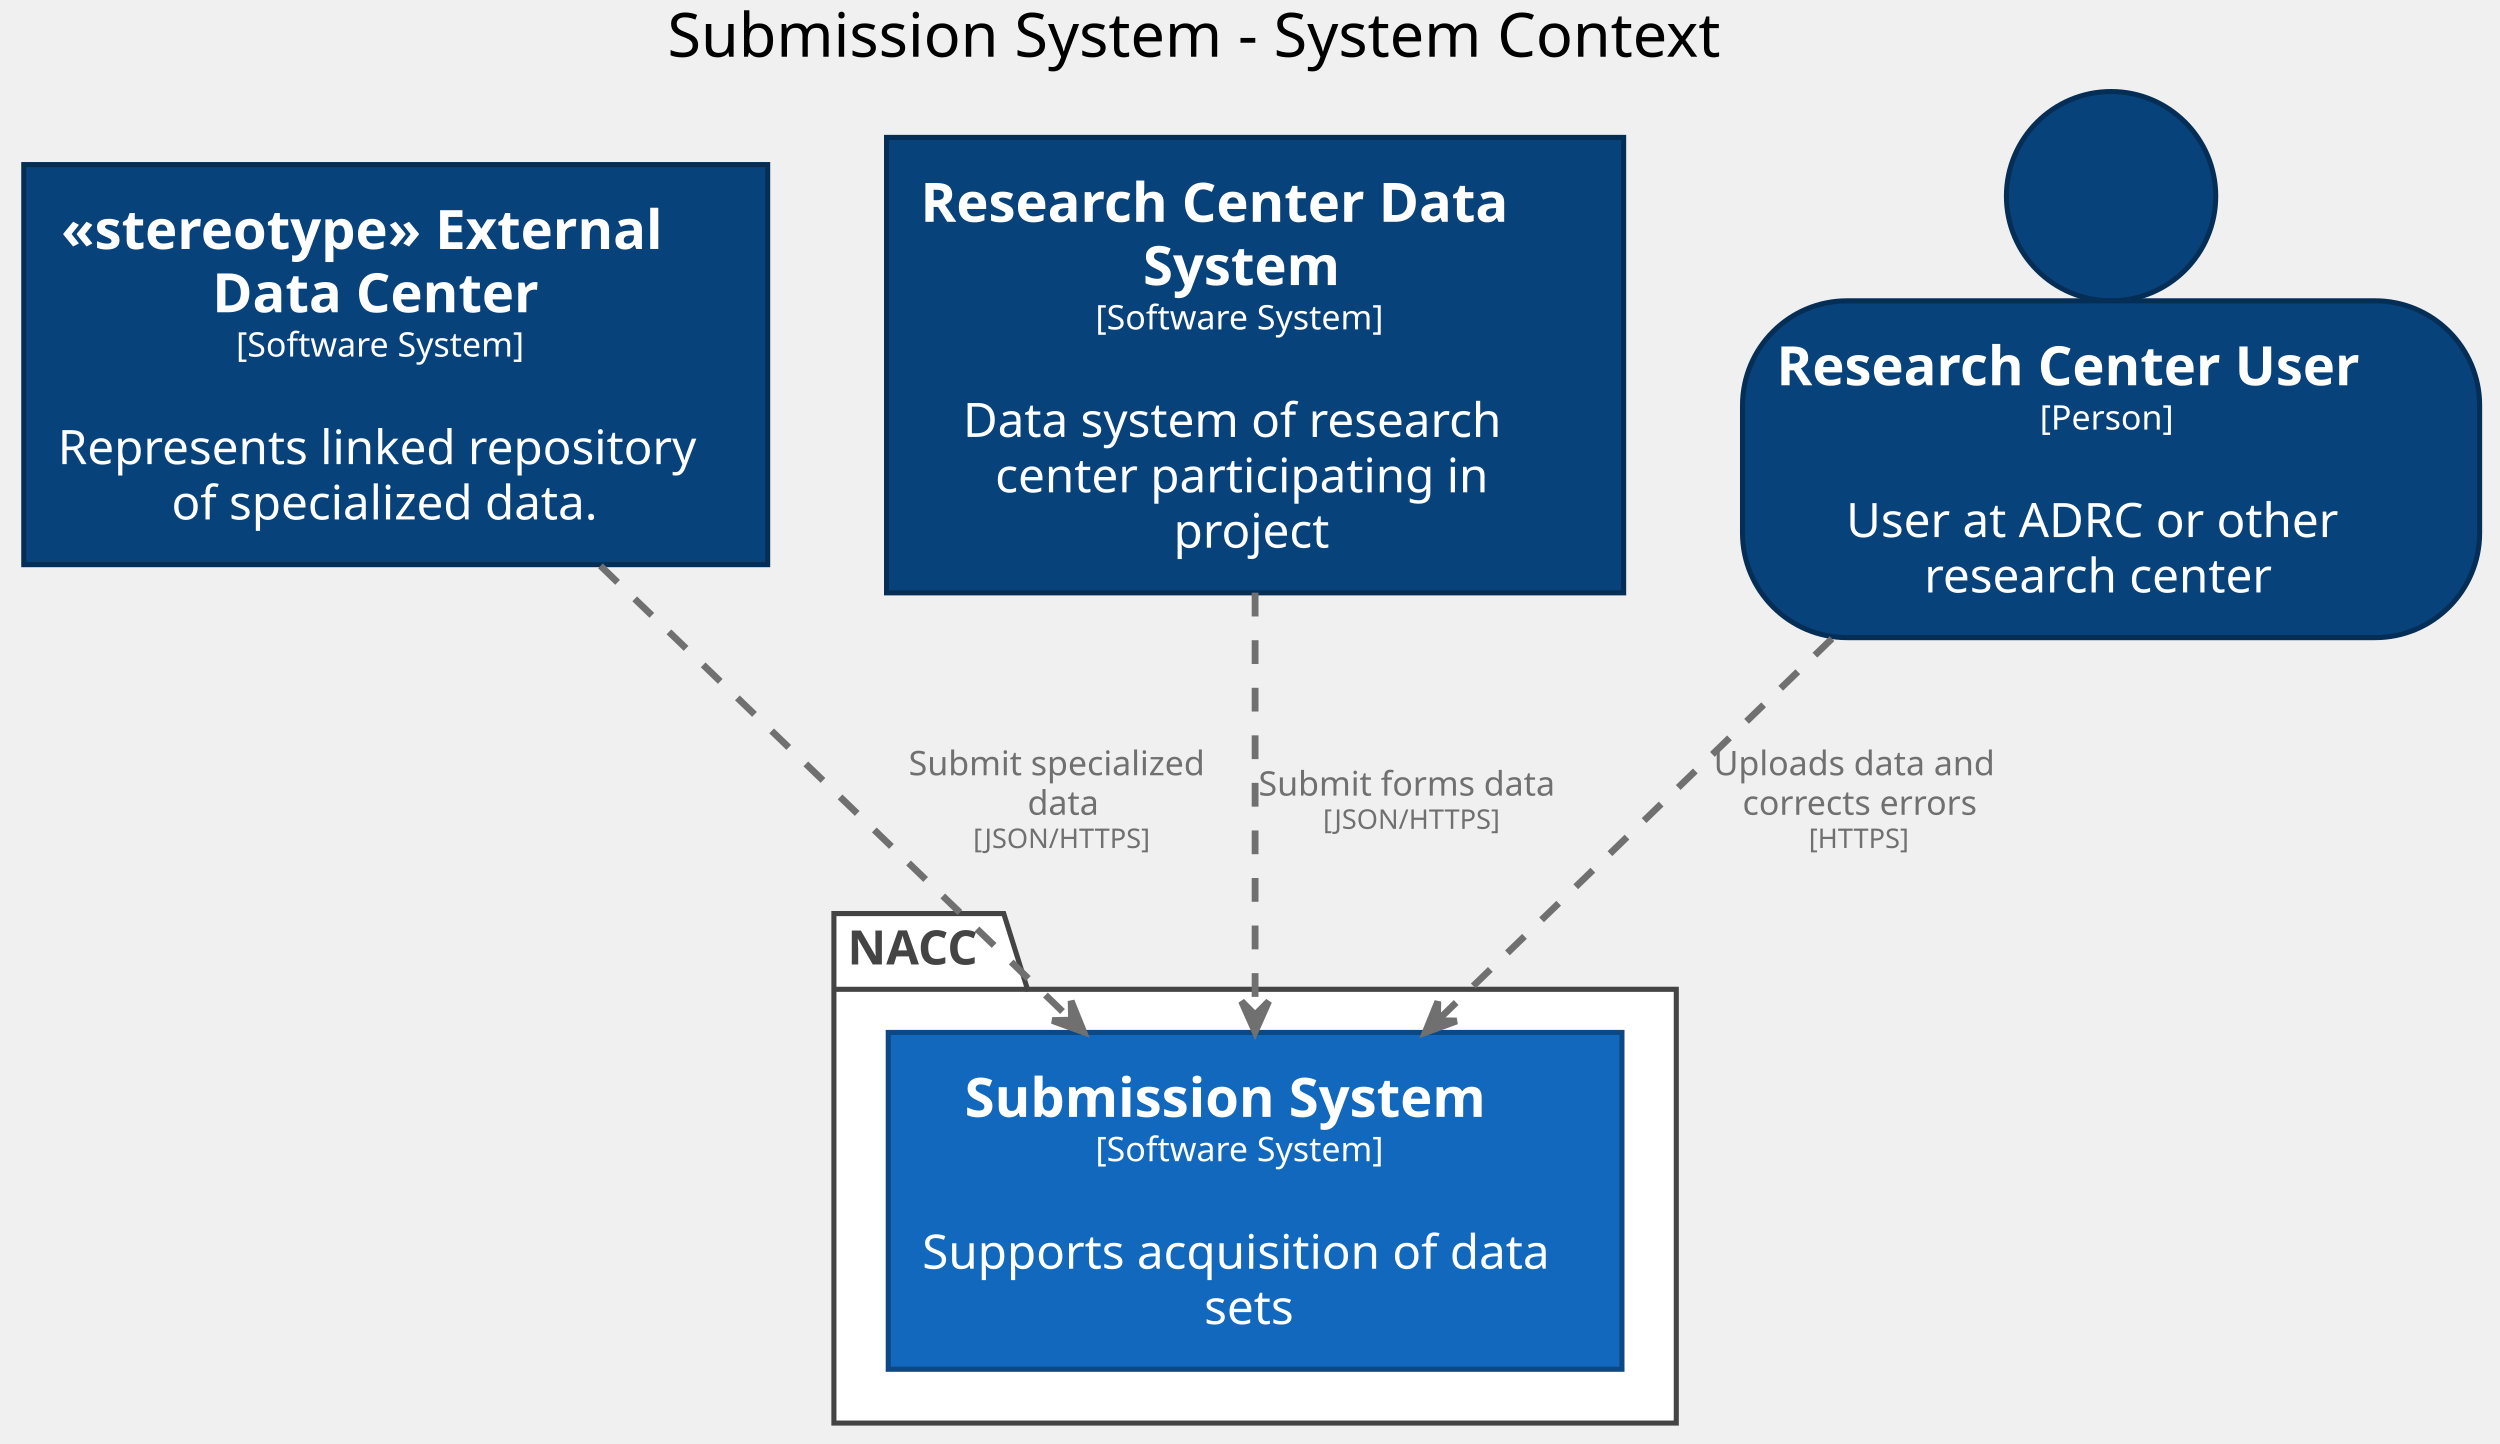
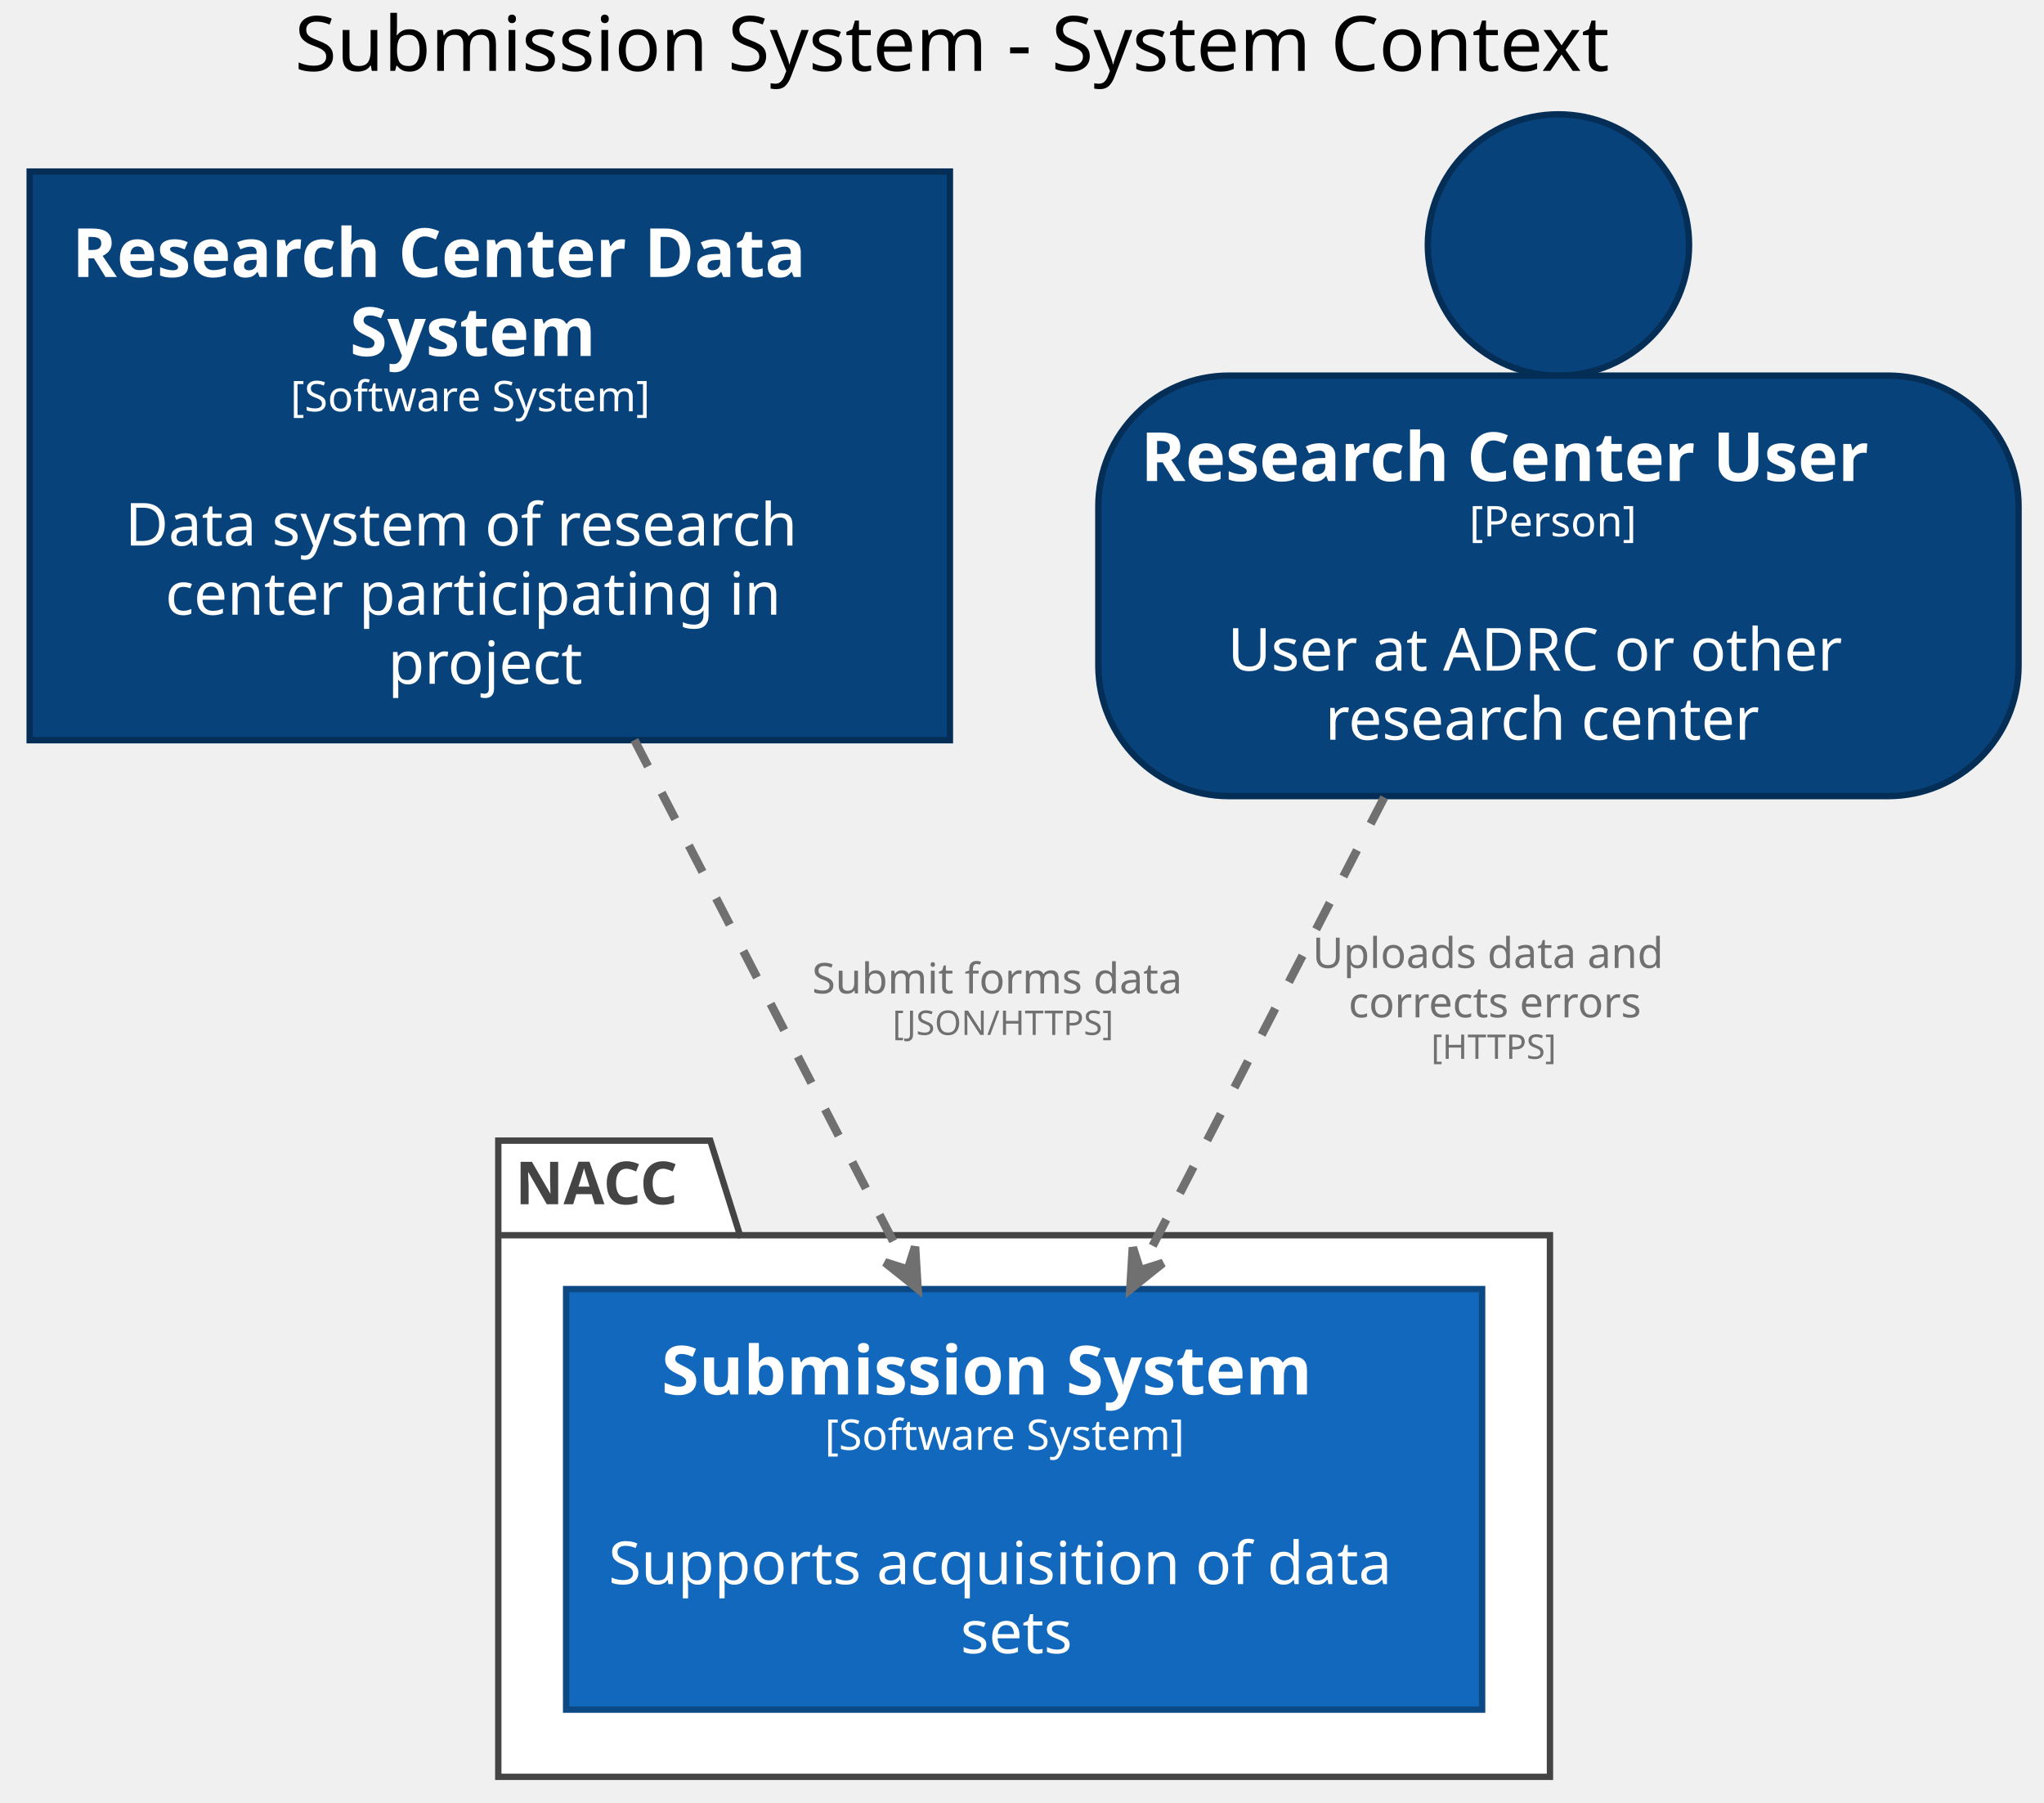
- <svg xmlns="http://www.w3.org/2000/svg" contentScriptType="application/ecmascript" contentStyleType="text/css" height="425px" preserveAspectRatio="none" style="width:736px;height:425px;background:#FFFFFF;" version="1.1" viewBox="0 0 736 425" width="736px" zoomAndPan="magnify">
+ <svg xmlns="http://www.w3.org/2000/svg" contentScriptType="application/ecmascript" contentStyleType="text/css" height="425px" preserveAspectRatio="none" style="width:482px;height:425px;background:#FFFFFF;" version="1.1" viewBox="0 0 482 425" width="482px" zoomAndPan="magnify">
  <defs />
  <g>
-     <text fill="#000000" font-family="sans-serif" font-size="18" lengthAdjust="spacing" textLength="330" x="196.5" y="16.708">Submission System - System Context</text>
-     <polygon fill="#FFFFFF" points="245.5,268.953,295.5,268.953,302.5,291.25,493.5,291.25,493.5,418.953,245.5,418.953,245.5,268.953" style="stroke:#444444;stroke-width:1.5;" />
-     <line style="stroke:#444444;stroke-width:1.5;" x1="245.5" x2="302.5" y1="291.25" y2="291.25" />
-     <text fill="#444444" font-family="sans-serif" font-size="14" font-weight="bold" lengthAdjust="spacing" textLength="44" x="249.5" y="283.948">NACC</text>
-     <rect fill="#1168BD" height="99.156" style="stroke:#0B4884;stroke-width:1.5;" width="216" x="261.5" y="303.953" />
-     <text fill="#FFFFFF" font-family="sans-serif" font-size="16" font-weight="bold" lengthAdjust="spacing" textLength="171" x="284" y="328.805">Submission System</text>
-     <text fill="#FFFFFF" font-family="sans-serif" font-size="10" lengthAdjust="spacing" textLength="94" x="322.5" y="341.86">[Software System]</text>
-     <text fill="#FFFFFF" font-family="sans-serif" font-size="14" lengthAdjust="spacing" textLength="0" x="371.5" y="357.214" />
-     <text fill="#FFFFFF" font-family="sans-serif" font-size="14" lengthAdjust="spacing" textLength="192" x="271.5" y="373.511">Supports acquisition of data</text>
-     <text fill="#FFFFFF" font-family="sans-serif" font-size="14" lengthAdjust="spacing" textLength="30" x="354.5" y="389.808">sets</text>
-     <rect fill="#08427B" height="117.781" style="stroke:#052E56;stroke-width:1.5;" width="219" x="7" y="48.453" />
-     <text fill="#FFFFFF" font-family="sans-serif" font-size="16" font-weight="bold" lengthAdjust="spacing" textLength="197" x="18" y="73.305">«stereotype» External</text>
-     <text fill="#FFFFFF" font-family="sans-serif" font-size="16" font-weight="bold" lengthAdjust="spacing" textLength="108" x="62.5" y="91.93">Data Center</text>
-     <text fill="#FFFFFF" font-family="sans-serif" font-size="10" lengthAdjust="spacing" textLength="94" x="69.5" y="104.985">[Software System]</text>
-     <text fill="#FFFFFF" font-family="sans-serif" font-size="14" lengthAdjust="spacing" textLength="0" x="118.5" y="120.339" />
-     <text fill="#FFFFFF" font-family="sans-serif" font-size="14" lengthAdjust="spacing" textLength="199" x="17" y="136.636">Represents linked repository</text>
-     <text fill="#FFFFFF" font-family="sans-serif" font-size="14" lengthAdjust="spacing" textLength="132" x="50.5" y="152.933">of specialized data.</text>
-     <rect fill="#08427B" height="134.078" style="stroke:#052E56;stroke-width:1.5;" width="217" x="261" y="40.453" />
-     <text fill="#FFFFFF" font-family="sans-serif" font-size="16" font-weight="bold" lengthAdjust="spacing" textLength="197" x="271" y="65.305">Research Center Data</text>
-     <text fill="#FFFFFF" font-family="sans-serif" font-size="16" font-weight="bold" lengthAdjust="spacing" textLength="66" x="336.5" y="83.93">System</text>
-     <text fill="#FFFFFF" font-family="sans-serif" font-size="10" lengthAdjust="spacing" textLength="94" x="322.5" y="96.985">[Software System]</text>
-     <text fill="#FFFFFF" font-family="sans-serif" font-size="14" lengthAdjust="spacing" textLength="0" x="371.5" y="112.339" />
-     <text fill="#FFFFFF" font-family="sans-serif" font-size="14" lengthAdjust="spacing" textLength="168" x="283.5" y="128.636">Data system of research</text>
-     <text fill="#FFFFFF" font-family="sans-serif" font-size="14" lengthAdjust="spacing" textLength="149" x="293" y="144.933">center participating in</text>
-     <text fill="#FFFFFF" font-family="sans-serif" font-size="14" lengthAdjust="spacing" textLength="48" x="345.5" y="161.23">project</text>
-     <ellipse cx="621.5" cy="57.757" fill="#08427B" rx="30.804" ry="30.804" style="stroke:#052E56;stroke-width:1.5;" />
-     <rect fill="#08427B" height="99.156" rx="30.804" ry="30.804" style="stroke:#052E56;stroke-width:1.5;" width="217" x="513" y="88.561" />
-     <text fill="#FFFFFF" font-family="sans-serif" font-size="16" font-weight="bold" lengthAdjust="spacing" textLength="197" x="523" y="113.413">Research Center User</text>
-     <text fill="#FFFFFF" font-family="sans-serif" font-size="10" lengthAdjust="spacing" textLength="42" x="600.5" y="126.469">[Person]</text>
-     <text fill="#FFFFFF" font-family="sans-serif" font-size="14" lengthAdjust="spacing" textLength="0" x="623.5" y="141.822" />
-     <text fill="#FFFFFF" font-family="sans-serif" font-size="14" lengthAdjust="spacing" textLength="152" x="543.5" y="158.119">User at ADRC or other</text>
-     <text fill="#FFFFFF" font-family="sans-serif" font-size="14" lengthAdjust="spacing" textLength="110" x="566.5" y="174.416">research center</text>
-     <path d="M176.78,166.583 C218.83,207.143 274.48,260.813 315.16,300.053 " fill="none" id="stereotypeExternalDataCenter-to-SubmissionSystem" style="stroke:#707070;stroke-width:2.0;stroke-dasharray:7.0,7.0;" />
-     <polygon fill="#707070" points="319.05,303.803,315.348,294.676,315.451,300.332,309.795,300.435,319.05,303.803" style="stroke:#707070;stroke-width:2.0;" />
-     <text fill="#707070" font-family="sans-serif" font-size="10" lengthAdjust="spacing" textLength="89" x="267.5" y="228.235">Submit specialized</text>
-     <text fill="#707070" font-family="sans-serif" font-size="10" lengthAdjust="spacing" textLength="22" x="302.5" y="239.876">data</text>
-     <text fill="#707070" font-family="sans-serif" font-size="8" lengthAdjust="spacing" textLength="54" x="286.5" y="249.66">[JSON/HTTPS]</text>
-     <path d="M369.5,174.483 C369.5,213.363 369.5,261.913 369.5,298.483 " fill="none" id="ResearchCenterDataSystem-to-SubmissionSystem" style="stroke:#707070;stroke-width:2.0;stroke-dasharray:7.0,7.0;" />
-     <polygon fill="#707070" points="369.5,303.793,373.5,294.793,369.5,298.793,365.5,294.793,369.5,303.793" style="stroke:#707070;stroke-width:2.0;" />
-     <text fill="#707070" font-family="sans-serif" font-size="10" lengthAdjust="spacing" textLength="92" x="370.5" y="234.235">Submit forms data</text>
-     <text fill="#707070" font-family="sans-serif" font-size="8" lengthAdjust="spacing" textLength="54" x="389.5" y="244.019">[JSON/HTTPS]</text>
-     <path d="M539.33,188.013 C501.22,224.913 457,267.723 423.24,300.423 " fill="none" id="ResearchCenterUser-to-SubmissionSystem" style="stroke:#707070;stroke-width:2.0;stroke-dasharray:7.0,7.0;" />
-     <polygon fill="#707070" points="419.59,303.953,428.845,300.585,423.189,300.482,423.292,294.827,419.59,303.953" style="stroke:#707070;stroke-width:2.0;" />
-     <text fill="#707070" font-family="sans-serif" font-size="10" lengthAdjust="spacing" textLength="85" x="504.5" y="228.235">Uploads data and</text>
-     <text fill="#707070" font-family="sans-serif" font-size="10" lengthAdjust="spacing" textLength="71" x="513" y="239.876">corrects errors</text>
-     <text fill="#707070" font-family="sans-serif" font-size="8" lengthAdjust="spacing" textLength="32" x="532.5" y="249.66">[HTTPS]</text>
+     <text fill="#000000" font-family="sans-serif" font-size="18" lengthAdjust="spacing" textLength="330" x="69.5" y="16.708">Submission System - System Context</text>
+     <polygon fill="#FFFFFF" points="117.5,268.953,167.5,268.953,174.5,291.25,365.5,291.25,365.5,418.953,117.5,418.953,117.5,268.953" style="stroke:#444444;stroke-width:1.5;" />
+     <line style="stroke:#444444;stroke-width:1.5;" x1="117.5" x2="174.5" y1="291.25" y2="291.25" />
+     <text fill="#444444" font-family="sans-serif" font-size="14" font-weight="bold" lengthAdjust="spacing" textLength="44" x="121.5" y="283.948">NACC</text>
+     <rect fill="#1168BD" height="99.156" style="stroke:#0B4884;stroke-width:1.5;" width="216" x="133.5" y="303.953" />
+     <text fill="#FFFFFF" font-family="sans-serif" font-size="16" font-weight="bold" lengthAdjust="spacing" textLength="171" x="156" y="328.805">Submission System</text>
+     <text fill="#FFFFFF" font-family="sans-serif" font-size="10" lengthAdjust="spacing" textLength="94" x="194.5" y="341.86">[Software System]</text>
+     <text fill="#FFFFFF" font-family="sans-serif" font-size="14" lengthAdjust="spacing" textLength="0" x="243.5" y="357.214" />
+     <text fill="#FFFFFF" font-family="sans-serif" font-size="14" lengthAdjust="spacing" textLength="192" x="143.5" y="373.511">Supports acquisition of data</text>
+     <text fill="#FFFFFF" font-family="sans-serif" font-size="14" lengthAdjust="spacing" textLength="30" x="226.5" y="389.808">sets</text>
+     <rect fill="#08427B" height="134.078" style="stroke:#052E56;stroke-width:1.5;" width="217" x="7" y="40.453" />
+     <text fill="#FFFFFF" font-family="sans-serif" font-size="16" font-weight="bold" lengthAdjust="spacing" textLength="197" x="17" y="65.305">Research Center Data</text>
+     <text fill="#FFFFFF" font-family="sans-serif" font-size="16" font-weight="bold" lengthAdjust="spacing" textLength="66" x="82.5" y="83.93">System</text>
+     <text fill="#FFFFFF" font-family="sans-serif" font-size="10" lengthAdjust="spacing" textLength="94" x="68.5" y="96.985">[Software System]</text>
+     <text fill="#FFFFFF" font-family="sans-serif" font-size="14" lengthAdjust="spacing" textLength="0" x="117.5" y="112.339" />
+     <text fill="#FFFFFF" font-family="sans-serif" font-size="14" lengthAdjust="spacing" textLength="168" x="29.5" y="128.636">Data system of research</text>
+     <text fill="#FFFFFF" font-family="sans-serif" font-size="14" lengthAdjust="spacing" textLength="149" x="39" y="144.933">center participating in</text>
+     <text fill="#FFFFFF" font-family="sans-serif" font-size="14" lengthAdjust="spacing" textLength="48" x="91.5" y="161.23">project</text>
+     <ellipse cx="367.5" cy="57.757" fill="#08427B" rx="30.804" ry="30.804" style="stroke:#052E56;stroke-width:1.5;" />
+     <rect fill="#08427B" height="99.156" rx="30.804" ry="30.804" style="stroke:#052E56;stroke-width:1.5;" width="217" x="259" y="88.561" />
+     <text fill="#FFFFFF" font-family="sans-serif" font-size="16" font-weight="bold" lengthAdjust="spacing" textLength="197" x="269" y="113.413">Research Center User</text>
+     <text fill="#FFFFFF" font-family="sans-serif" font-size="10" lengthAdjust="spacing" textLength="42" x="346.5" y="126.469">[Person]</text>
+     <text fill="#FFFFFF" font-family="sans-serif" font-size="14" lengthAdjust="spacing" textLength="0" x="369.5" y="141.822" />
+     <text fill="#FFFFFF" font-family="sans-serif" font-size="14" lengthAdjust="spacing" textLength="152" x="289.5" y="158.119">User at ADRC or other</text>
+     <text fill="#FFFFFF" font-family="sans-serif" font-size="14" lengthAdjust="spacing" textLength="110" x="312.5" y="174.416">research center</text>
+     <path d="M149.6,174.483 C169.76,213.523 194.95,262.313 213.86,298.933 " fill="none" id="ResearchCenterDataSystem-to-SubmissionSystem" style="stroke:#707070;stroke-width:2.0;stroke-dasharray:7.0,7.0;" />
+     <polygon fill="#707070" points="216.37,303.793,215.785,293.962,214.071,299.353,208.68,297.639,216.37,303.793" style="stroke:#707070;stroke-width:2.0;" />
+     <text fill="#707070" font-family="sans-serif" font-size="10" lengthAdjust="spacing" textLength="92" x="191.5" y="234.235">Submit forms data</text>
+     <text fill="#707070" font-family="sans-serif" font-size="8" lengthAdjust="spacing" textLength="54" x="210.5" y="244.019">[JSON/HTTPS]</text>
+     <path d="M326.42,188.013 C307.59,224.463 285.79,266.693 268.99,299.223 " fill="none" id="ResearchCenterUser-to-SubmissionSystem" style="stroke:#707070;stroke-width:2.0;stroke-dasharray:7.0,7.0;" />
+     <polygon fill="#707070" points="266.55,303.953,274.24,297.8,268.849,299.513,267.135,294.122,266.55,303.953" style="stroke:#707070;stroke-width:2.0;" />
+     <text fill="#707070" font-family="sans-serif" font-size="10" lengthAdjust="spacing" textLength="85" x="309.5" y="228.235">Uploads data and</text>
+     <text fill="#707070" font-family="sans-serif" font-size="10" lengthAdjust="spacing" textLength="71" x="318" y="239.876">corrects errors</text>
+     <text fill="#707070" font-family="sans-serif" font-size="8" lengthAdjust="spacing" textLength="32" x="337.5" y="249.66">[HTTPS]</text>
  </g>
</svg>
